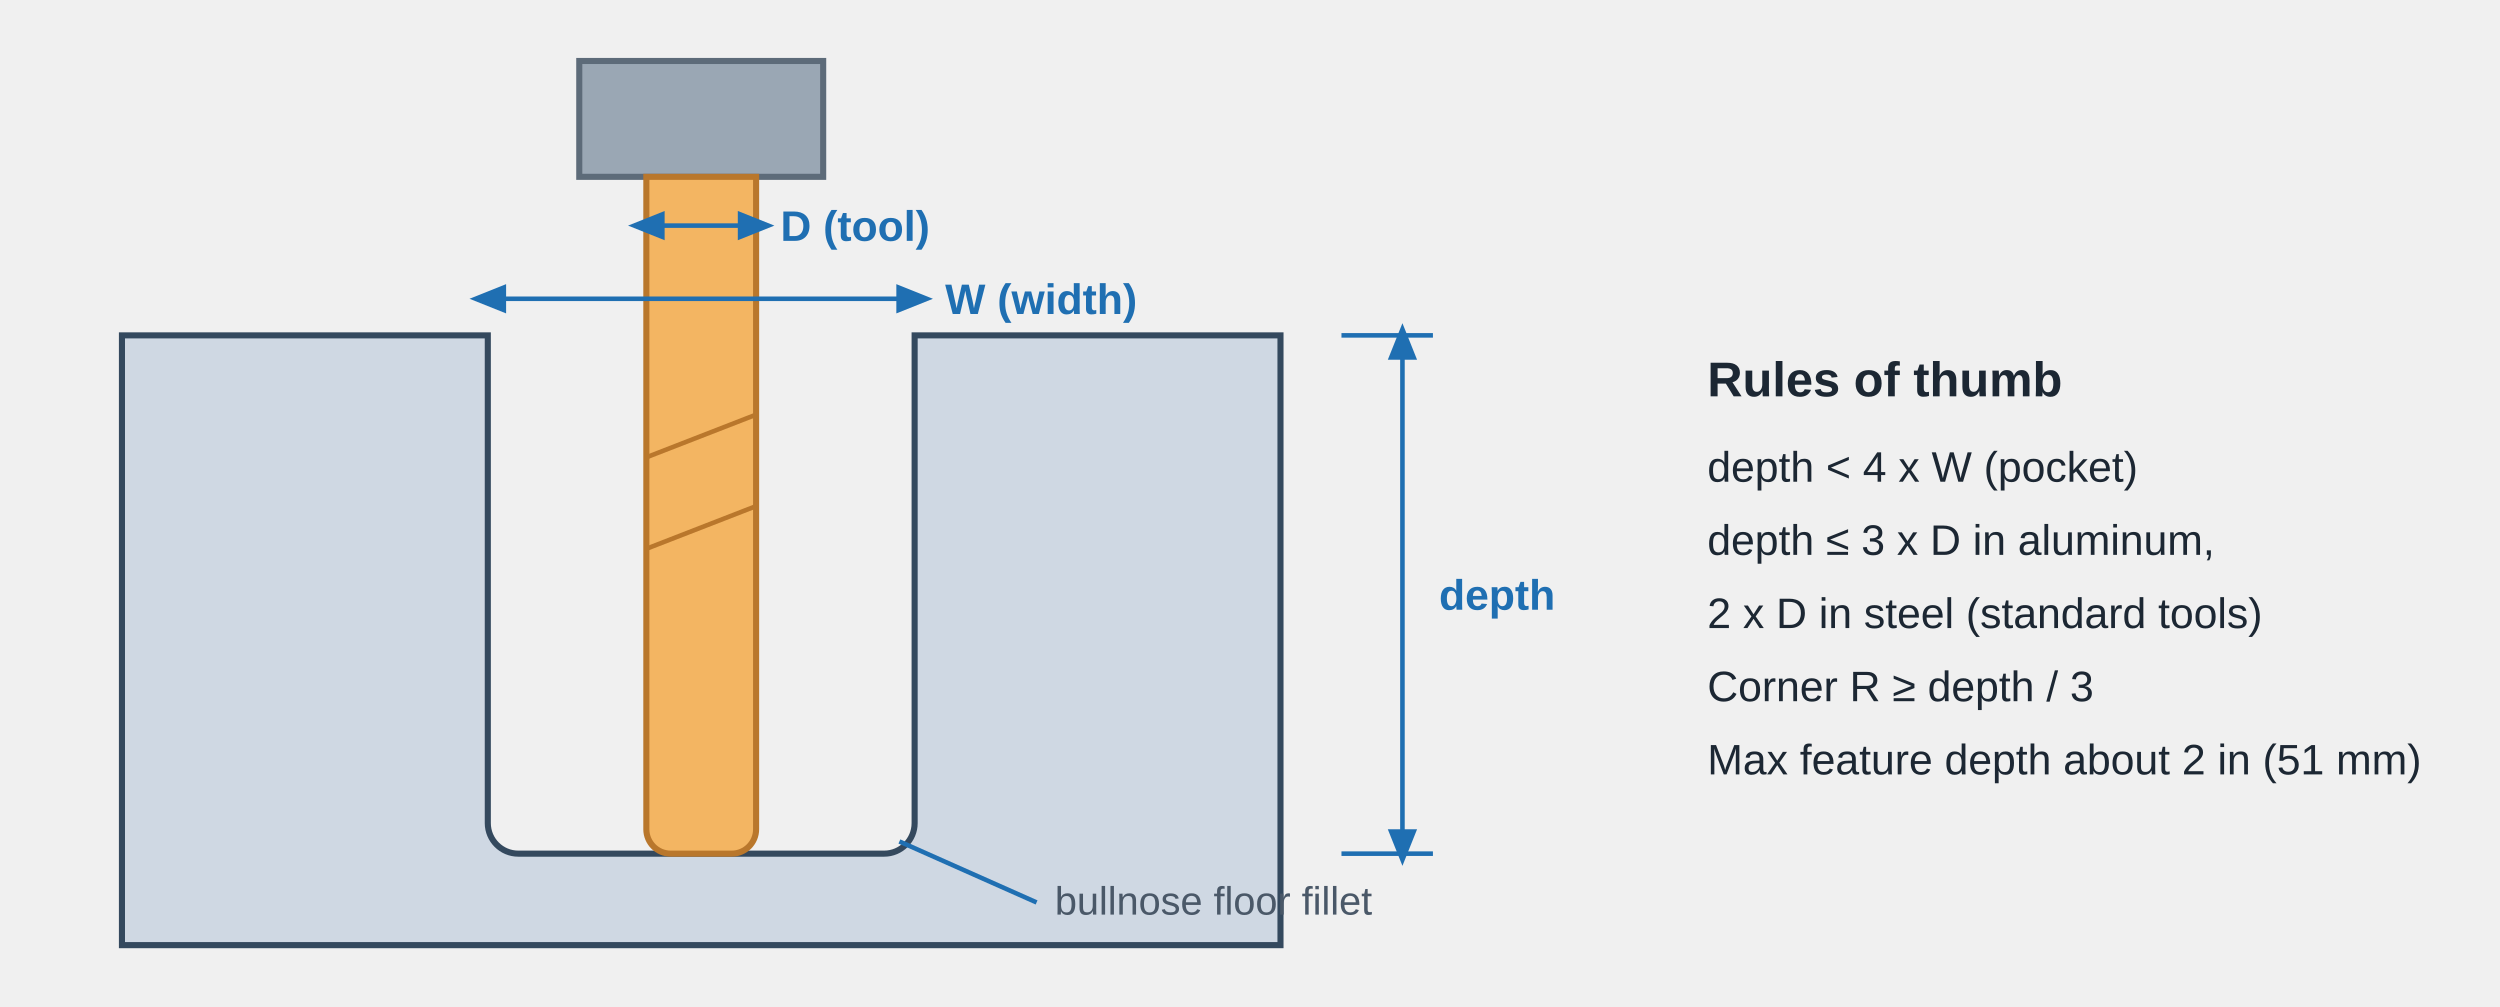
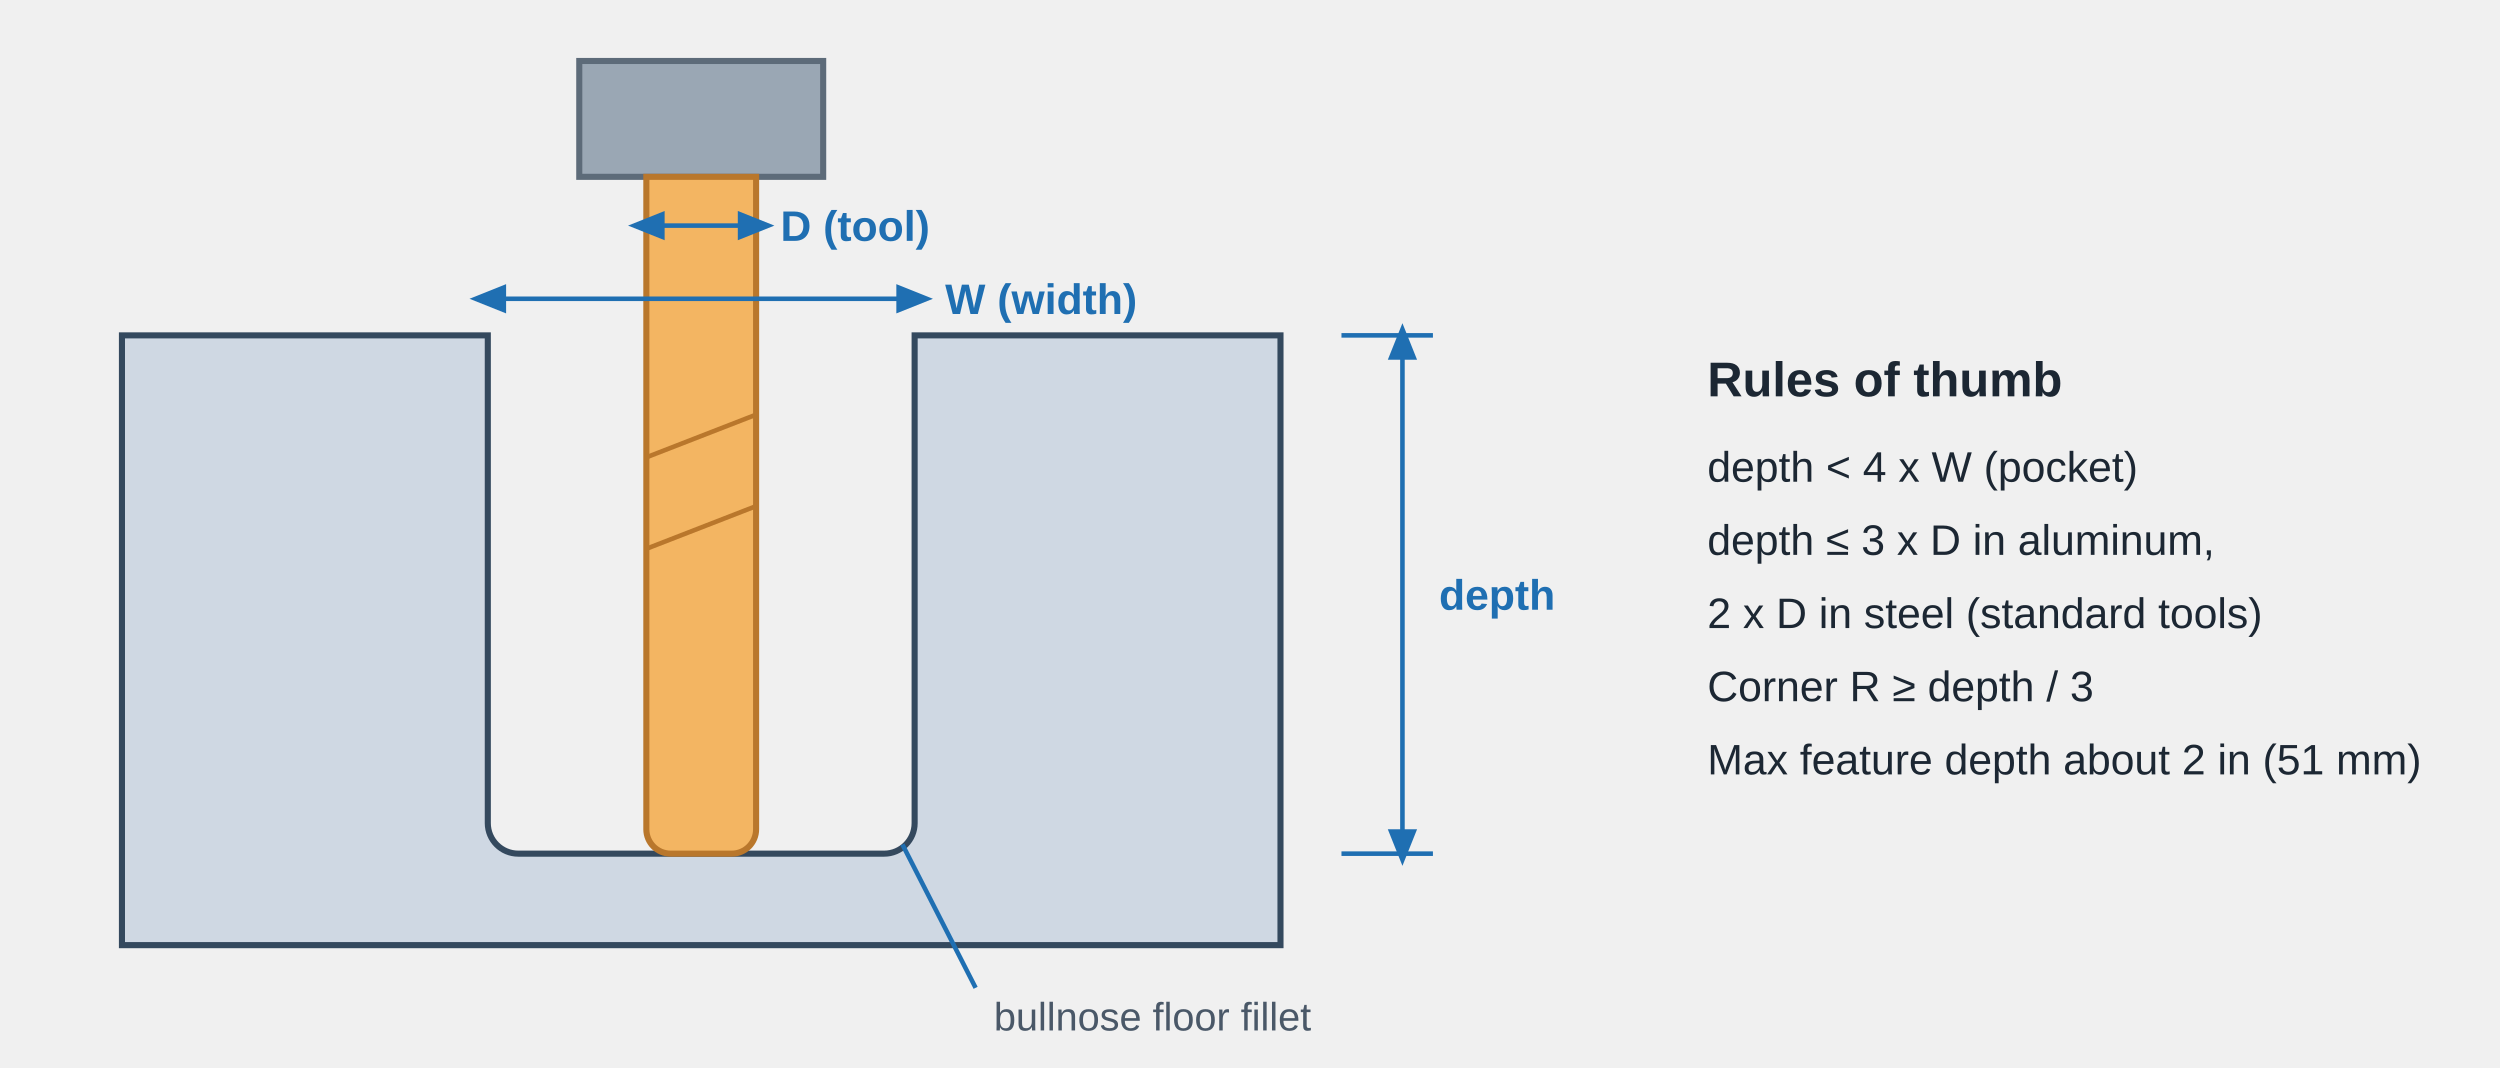
- <svg xmlns="http://www.w3.org/2000/svg" viewBox="0 0 820 330" width="820" height="330" role="img" aria-label="Pocket section with bullnose floor fillets showing depth, width and tool diameter rules of thumb">
+ <svg xmlns="http://www.w3.org/2000/svg" viewBox="0 0 820 350" width="820" height="350" role="img" aria-label="Pocket section with bullnose floor fillets showing depth, width and tool diameter rules of thumb">
  <style>
  text { font-family: "Segoe UI", Arial, sans-serif; fill: #1c2733; font-size: 14px; }
  .h { font-size: 16px; font-weight: 700; }
  .s { font-size: 13px; fill: #4a5868; }
  .lbl { fill: #1f6fb2; font-weight: 600; }
  .good { fill: #1d7a4f; font-weight: 600; }
  .warn { fill: #b0590e; font-weight: 600; }
  .bad { fill: #b3261e; font-weight: 600; }
  .muted { fill: #6b7a8c; font-size: 13px; letter-spacing: 2px; }
  .part { fill: #cfd8e3; stroke: #34495e; stroke-width: 2; }
  .part2 { fill: #9fb4c9; stroke: #34495e; stroke-width: 2; }
  .tool { fill: #f3b562; stroke: #b9772c; stroke-width: 2; }
  .flute { stroke: #b9772c; stroke-width: 1.5; }
  .holder { fill: #9aa7b4; stroke: #5d6b79; stroke-width: 2; }
  .dim { stroke: #1f6fb2; stroke-width: 1.5; fill: none; }
  .lead { stroke: #1f6fb2; stroke-width: 1.5; fill: none; }
  .sep { stroke: #d6dde6; stroke-width: 2; }
  .air { fill: #ffffff; stroke: #34495e; stroke-width: 1.5; }
</style>
  <defs>
    <marker id="d" viewBox="0 0 10 10" refX="5" refY="5" markerWidth="8" markerHeight="8" orient="auto-start-reverse">
      <path d="M0 1 L10 5 L0 9 z" fill="#1f6fb2" />
    </marker>
    <marker id="a" viewBox="0 0 10 10" refX="9" refY="5" markerWidth="8" markerHeight="8" orient="auto-start-reverse">
      <path d="M0 1 L10 5 L0 9 z" fill="#1f6fb2" />
    </marker>
    <marker id="ag" viewBox="0 0 10 10" refX="9" refY="5" markerWidth="8" markerHeight="8" orient="auto-start-reverse">
      <path d="M0 1 L10 5 L0 9 z" fill="#1d7a4f" />
    </marker>
    <marker id="ab" viewBox="0 0 10 10" refX="9" refY="5" markerWidth="8" markerHeight="8" orient="auto-start-reverse">
      <path d="M0 1 L10 5 L0 9 z" fill="#b3261e" />
    </marker>
  </defs>
  <path d="M40 110 H160 V270 A10 10 0 0 0 170 280 H290 A10 10 0 0 0 300 270 V110 H420 V310 H40 Z" class="part" />
  <rect x="190" y="20" width="80" height="38" class="holder" />
  <path d="M212 58 V272 A8 8 0 0 0 220 280 H240 A8 8 0 0 0 248 272 V58 Z" class="tool" />
  <line x1="212" y1="150" x2="248" y2="136" class="flute" />
  <line x1="212" y1="180" x2="248" y2="166" class="flute" />
  <line x1="212" y1="74" x2="248" y2="74" class="dim" marker-start="url(#d)" marker-end="url(#d)" />
  <text x="256" y="79" text-anchor="start" class="lbl">D (tool)</text>
  <line x1="160" y1="98" x2="300" y2="98" class="dim" marker-start="url(#d)" marker-end="url(#d)" />
  <text x="310" y="103" text-anchor="start" class="lbl">W (width)</text>
  <line x1="440" y1="110" x2="470" y2="110" class="dim" />
  <line x1="440" y1="280" x2="470" y2="280" class="dim" />
  <line x1="460" y1="112" x2="460" y2="278" class="dim" marker-start="url(#d)" marker-end="url(#d)" />
  <text x="472" y="200" text-anchor="start" class="lbl">depth</text>
-   <line x1="295" y1="276" x2="340" y2="296" class="lead" />
-   <text x="346" y="300" text-anchor="start" class="s">bullnose floor fillet</text>
+   <line x1="296" y1="277" x2="320" y2="324" class="lead" />
+   <text x="326" y="338" text-anchor="start" class="s">bullnose floor fillet</text>
  <text x="560" y="130" text-anchor="start" class="h">Rules of thumb</text>
  <text x="560" y="158" text-anchor="start">depth &lt; 4 x W (pocket)</text>
  <text x="560" y="182" text-anchor="start">depth ≤ 3 x D in aluminum,</text>
  <text x="560" y="206" text-anchor="start">2 x D in steel (standard tools)</text>
  <text x="560" y="230" text-anchor="start">Corner R ≥ depth / 3</text>
  <text x="560" y="254" text-anchor="start">Max feature depth about 2 in (51 mm)</text>
</svg>
